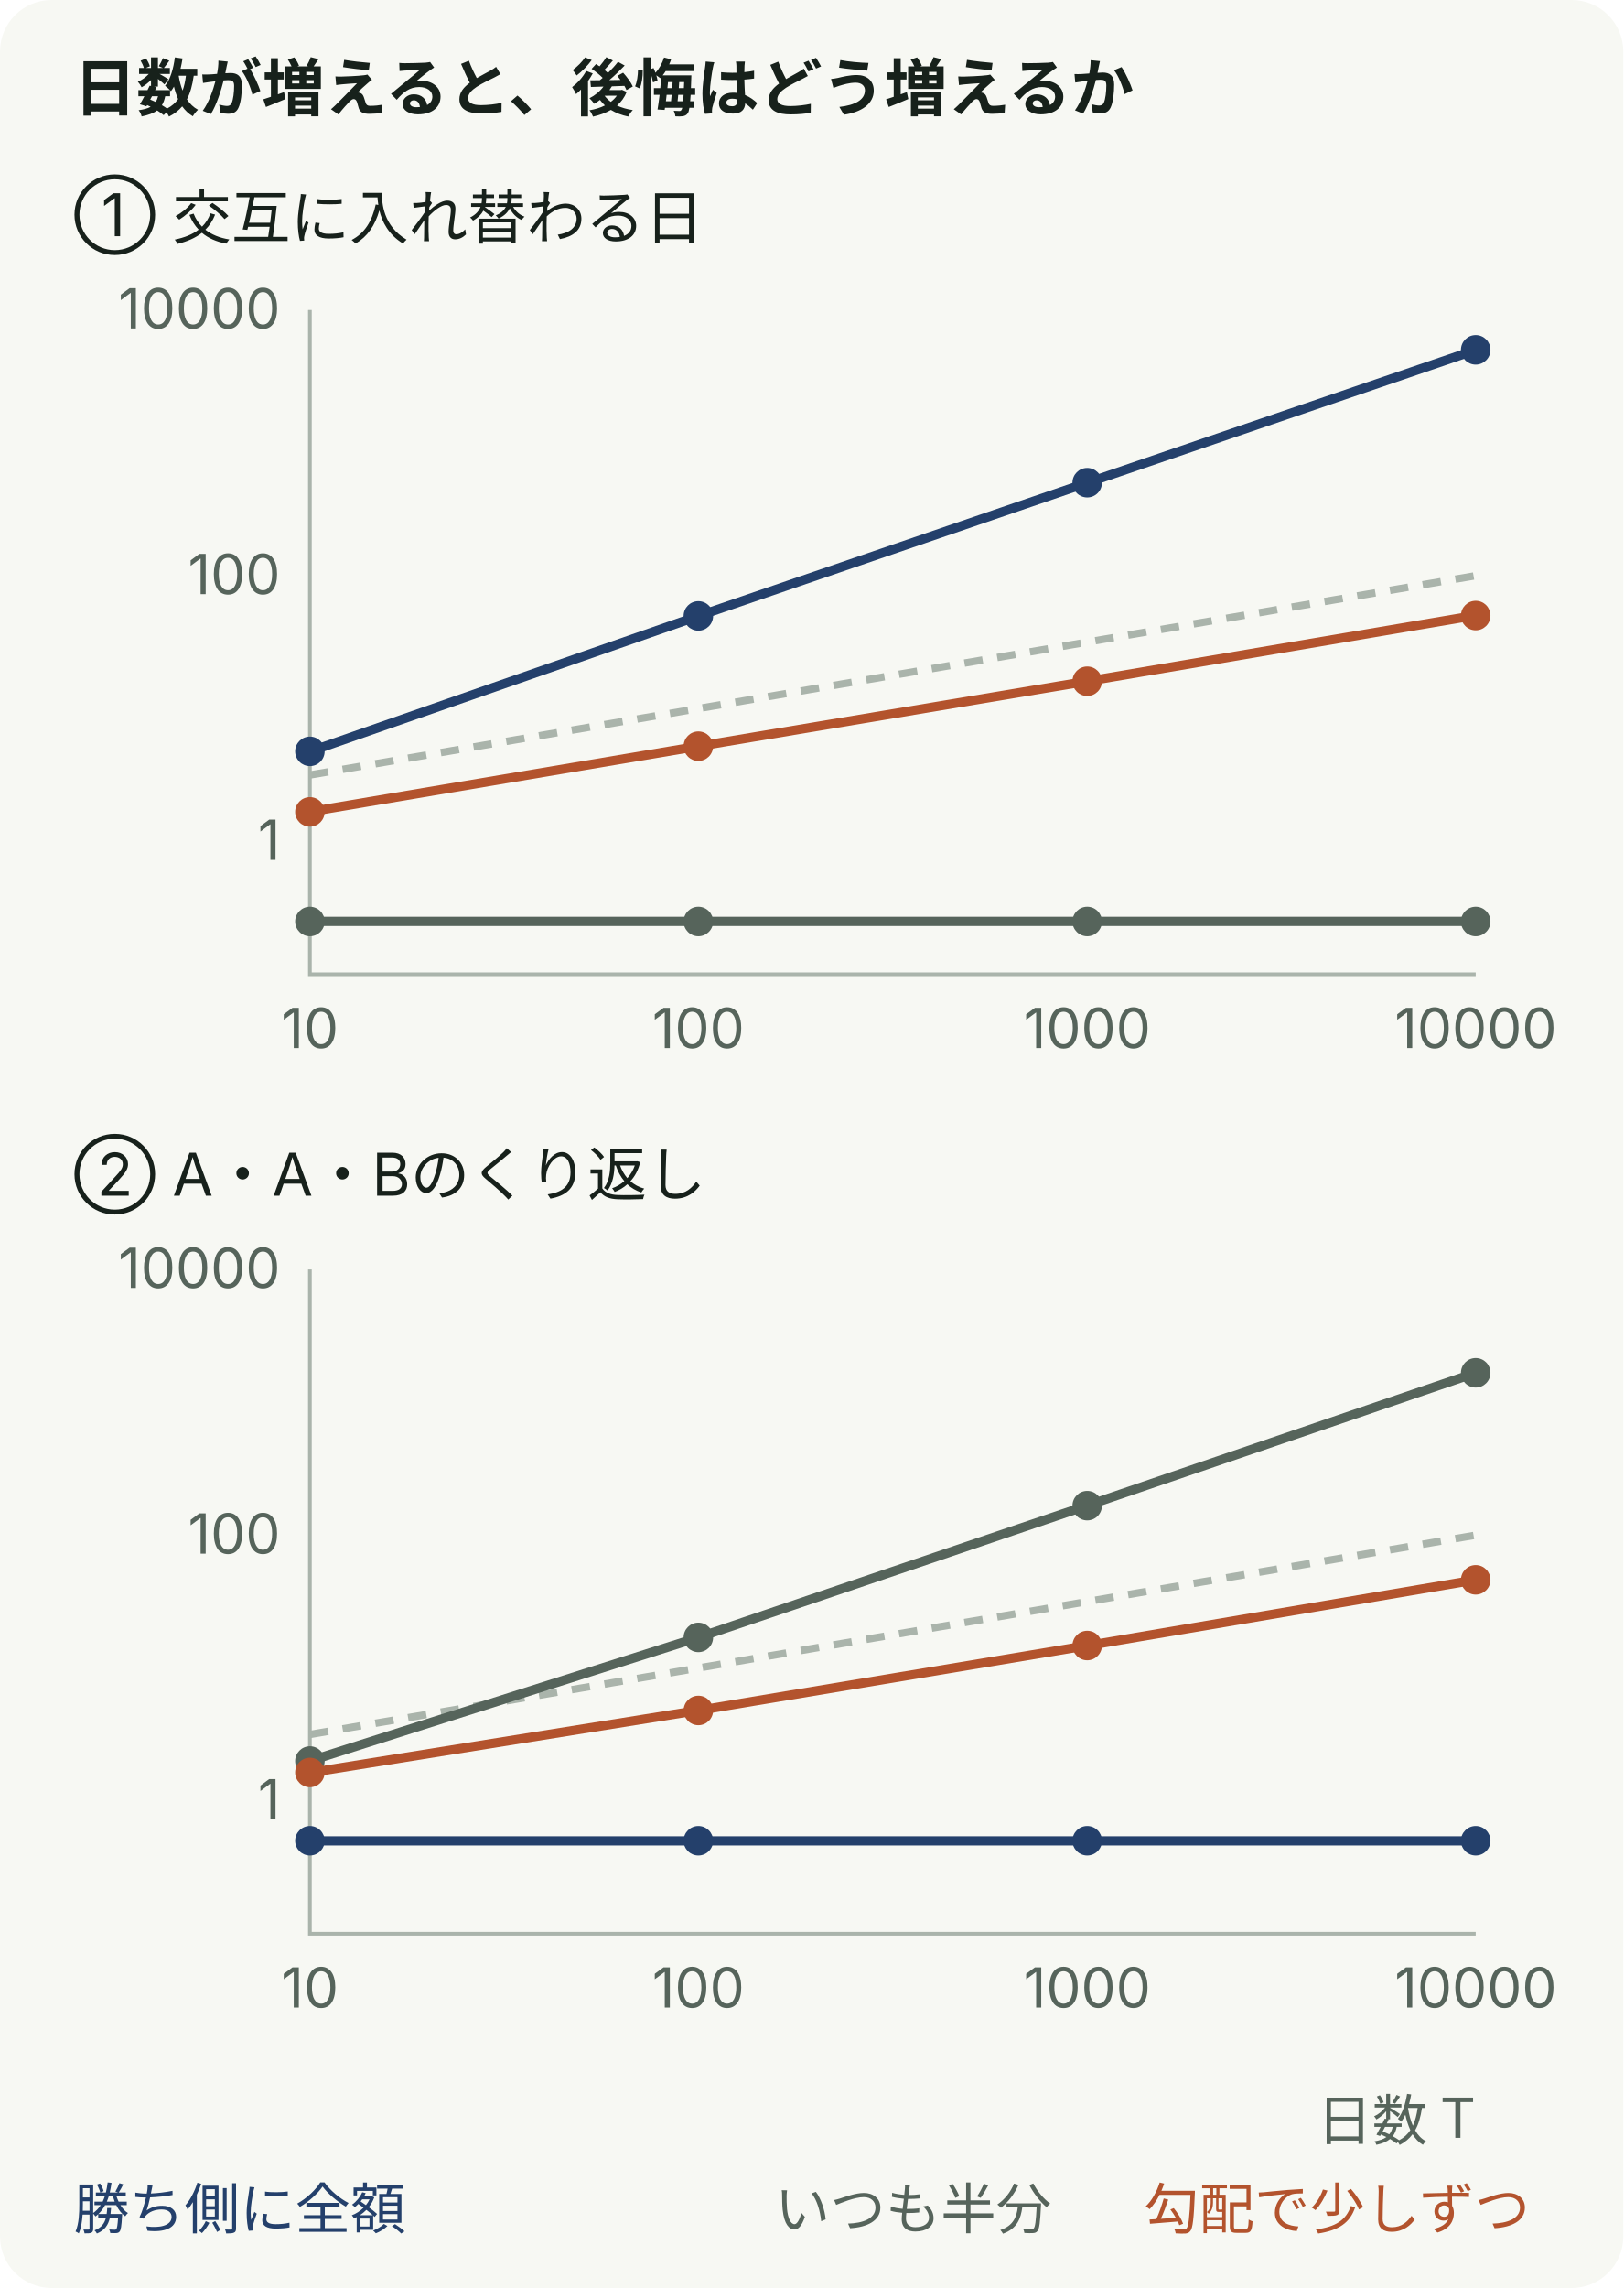
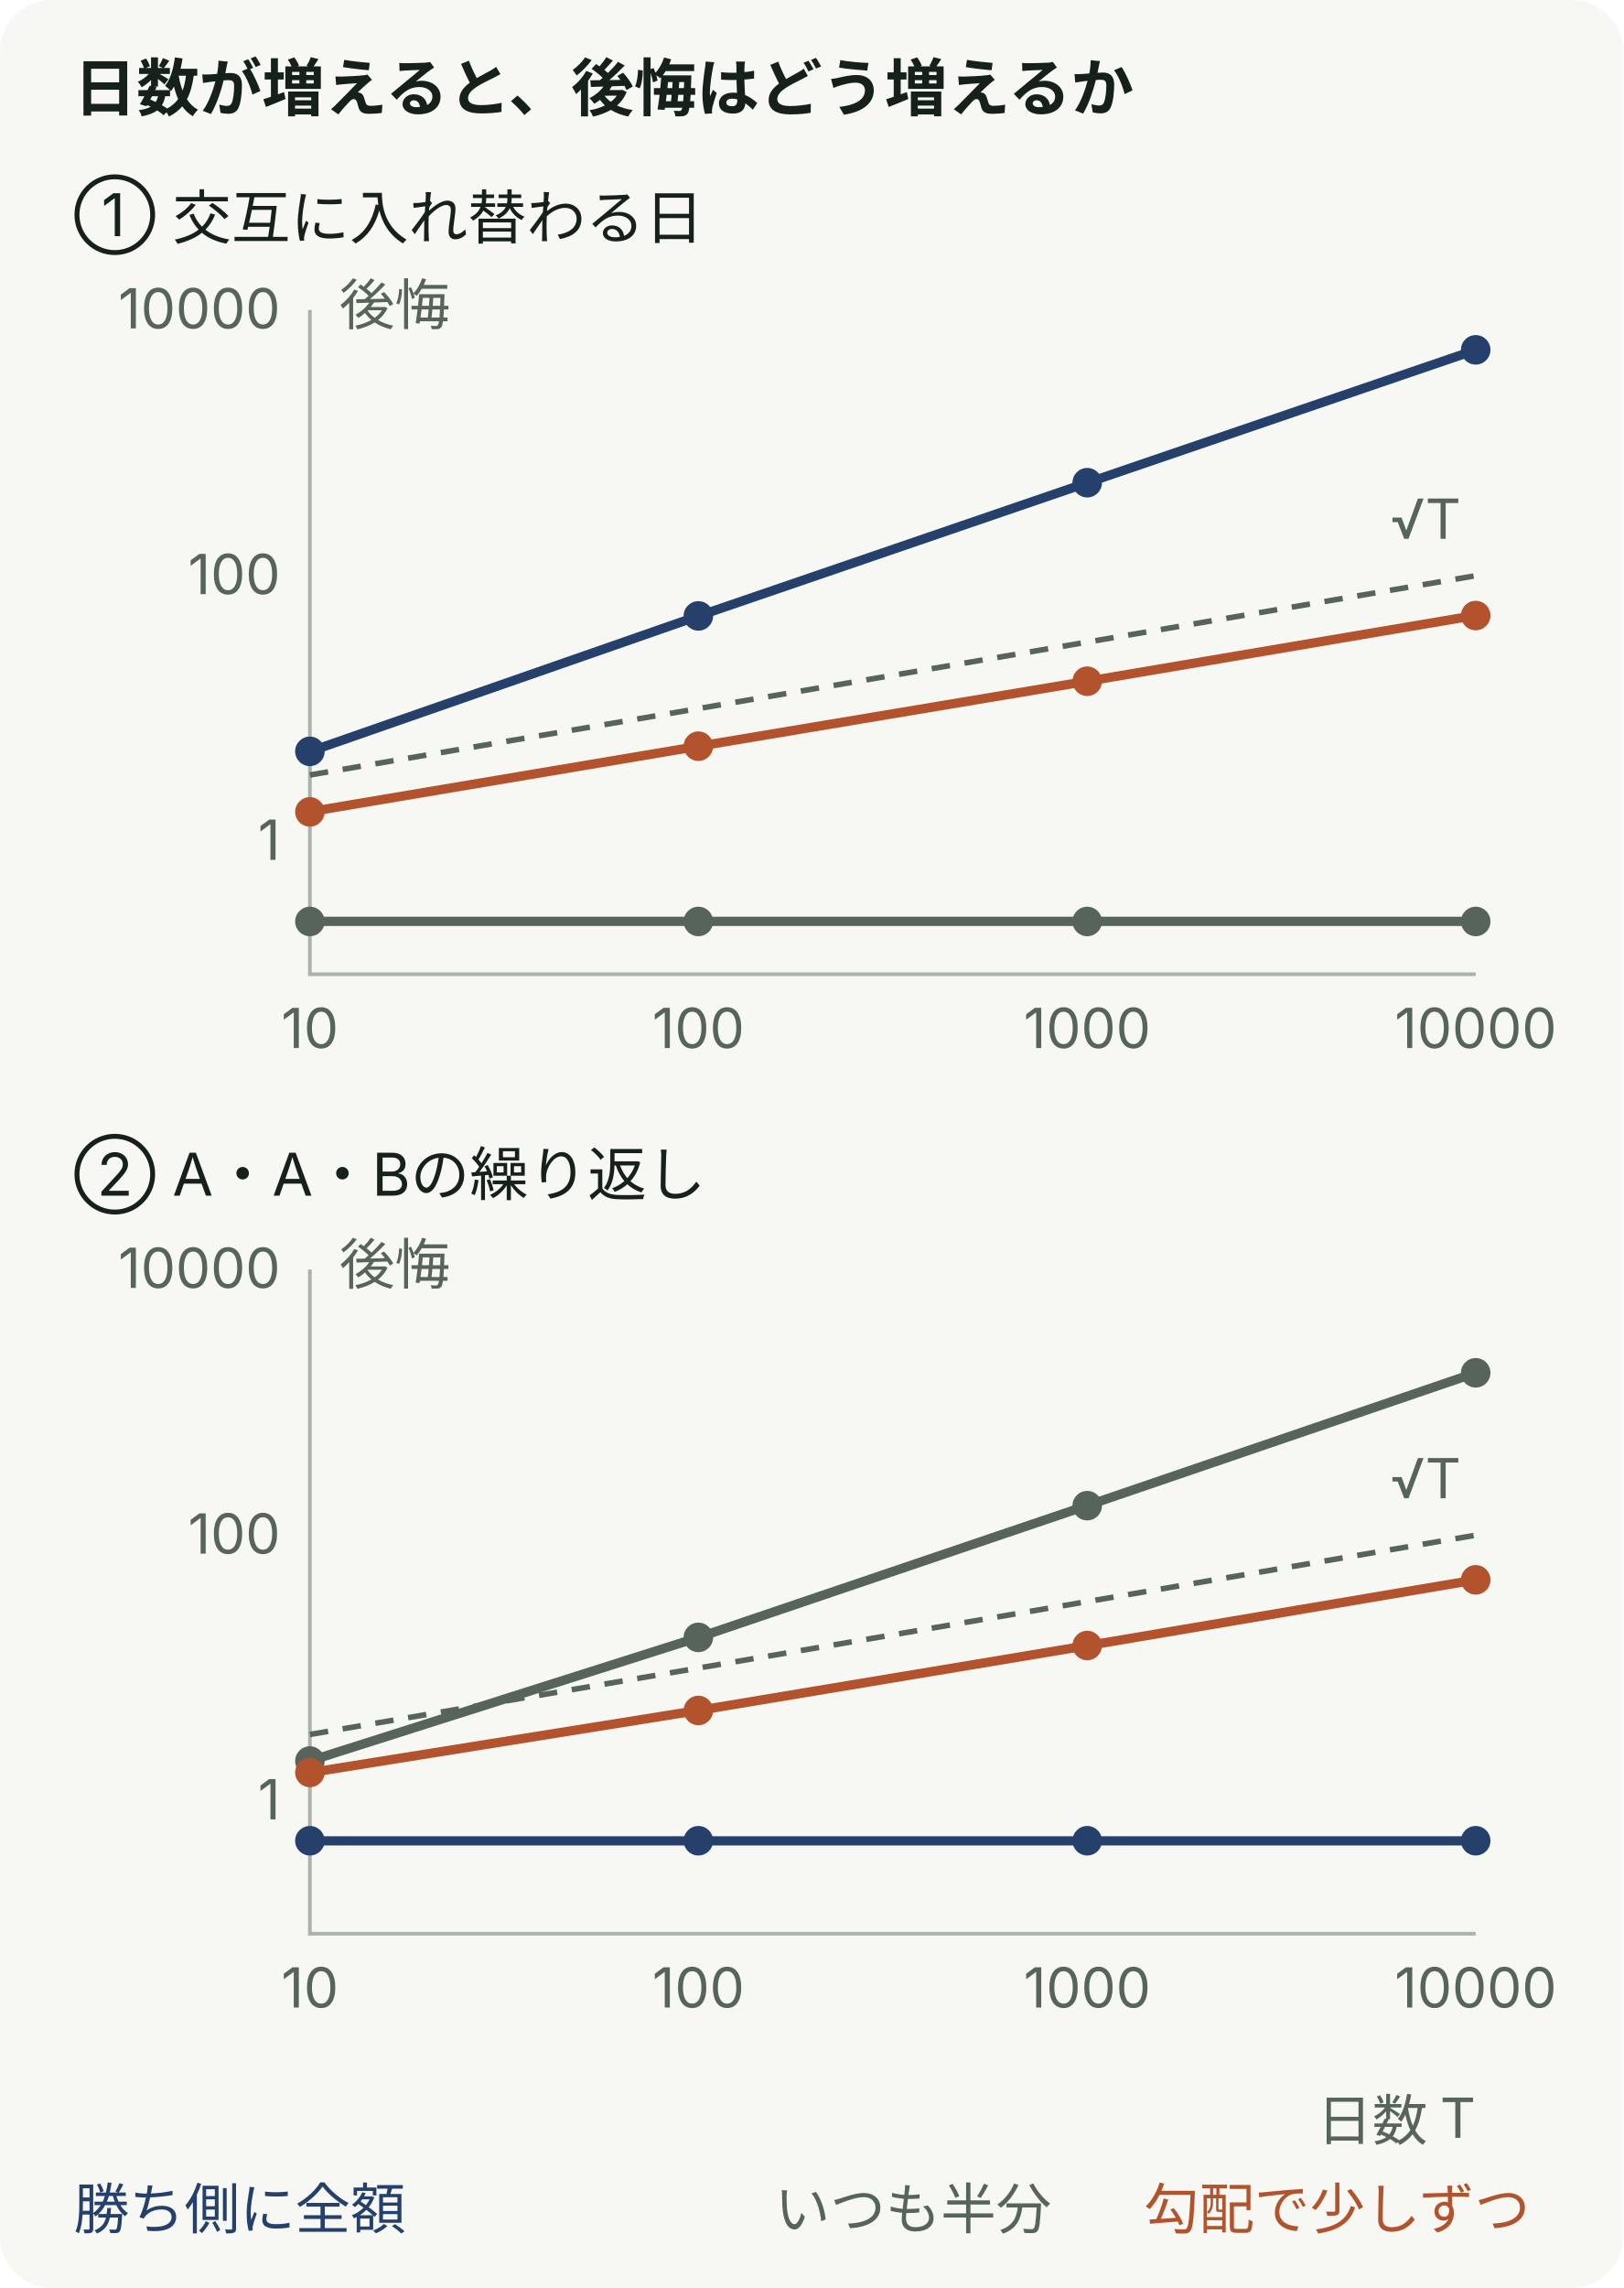
<svg xmlns="http://www.w3.org/2000/svg" width="440" height="620" viewBox="0 0 440 620" role="img" aria-labelledby="figure-title figure-description">
  <style>text{font-family:system-ui,-apple-system,'Segoe UI',sans-serif;font-size:16px;fill:#17211b}.title{font-size:17px;font-weight:700}.tick{font-size:15px;fill:#56645b}.note{fill:#315c48}</style>
  <rect width="440" height="620" rx="14" fill="#f7f8f3" />
  <text x="20" y="30" class="title">日数が増えると、後悔はどう増えるか</text>
  <text x="20.0" y="64.0">① 交互に入れ替わる日</text>
  <path d="M84 84V264H400" fill="none" stroke="#aab4ab" />
  <text x="76.0" y="233.0" class="tick" text-anchor="end">1</text>
  <text x="76.0" y="161.0" class="tick" text-anchor="end">100</text>
  <text x="76.0" y="89.0" class="tick" text-anchor="end">10000</text>
  <text x="84.0" y="284.0" class="tick" text-anchor="middle">10</text>
  <text x="189.3" y="284.0" class="tick" text-anchor="middle">100</text>
  <text x="294.7" y="284.0" class="tick" text-anchor="middle">1000</text>
  <text x="400.0" y="284.0" class="tick" text-anchor="middle">10000</text>
-   <polyline points="84.00,210.00 189.33,192.00 294.67,174.00 400.00,156.00" fill="none" stroke="#aab4ab" stroke-width="2" stroke-linejoin="round" stroke-dasharray="5 4" />
+   <polyline points="84.00,210.00 189.33,192.00 294.67,174.00 400.00,156.00" fill="none" stroke="#56645b" stroke-width="1.5" stroke-linejoin="round" stroke-dasharray="5 4" />
+   <text x="396.0" y="146.0" class="tick" text-anchor="end">√T</text>
+   <text x="92.0" y="88.0" class="tick">後悔</text>
  <polyline points="84.00,203.64 189.33,166.92 294.67,130.84 400.00,94.84" fill="none" stroke="#24406b" stroke-width="2.5" stroke-linejoin="round" />
  <circle cx="84.0" cy="203.6" r="4" fill="#24406b" />
  <circle cx="189.3" cy="166.9" r="4" fill="#24406b" />
  <circle cx="294.7" cy="130.8" r="4" fill="#24406b" />
  <circle cx="400.0" cy="94.8" r="4" fill="#24406b" />
  <polyline points="84.00,249.67 189.33,249.67 294.67,249.67 400.00,249.67" fill="none" stroke="#56645b" stroke-width="2.5" stroke-linejoin="round" />
  <circle cx="84.0" cy="249.7" r="4" fill="#56645b" />
  <circle cx="189.3" cy="249.7" r="4" fill="#56645b" />
  <circle cx="294.7" cy="249.7" r="4" fill="#56645b" />
  <circle cx="400.0" cy="249.7" r="4" fill="#56645b" />
  <polyline points="84.00,219.95 189.33,202.22 294.67,184.61 400.00,166.76" fill="none" stroke="#b3532d" stroke-width="2.5" stroke-linejoin="round" />
  <circle cx="84.0" cy="220.0" r="4" fill="#b3532d" />
  <circle cx="189.3" cy="202.2" r="4" fill="#b3532d" />
  <circle cx="294.7" cy="184.6" r="4" fill="#b3532d" />
  <circle cx="400.0" cy="166.8" r="4" fill="#b3532d" />
-   <text x="20.0" y="324.0">② A・A・Bのくり返し</text>
+   <text x="20.0" y="324.0">② A・A・Bの繰り返し</text>
  <path d="M84 344V524H400" fill="none" stroke="#aab4ab" />
  <text x="76.0" y="493.0" class="tick" text-anchor="end">1</text>
  <text x="76.0" y="421.0" class="tick" text-anchor="end">100</text>
  <text x="76.0" y="349.0" class="tick" text-anchor="end">10000</text>
  <text x="84.0" y="544.0" class="tick" text-anchor="middle">10</text>
  <text x="189.3" y="544.0" class="tick" text-anchor="middle">100</text>
  <text x="294.7" y="544.0" class="tick" text-anchor="middle">1000</text>
  <text x="400.0" y="544.0" class="tick" text-anchor="middle">10000</text>
-   <polyline points="84.00,470.00 189.33,452.00 294.67,434.00 400.00,416.00" fill="none" stroke="#aab4ab" stroke-width="2" stroke-linejoin="round" stroke-dasharray="5 4" />
+   <polyline points="84.00,470.00 189.33,452.00 294.67,434.00 400.00,416.00" fill="none" stroke="#56645b" stroke-width="1.5" stroke-linejoin="round" stroke-dasharray="5 4" />
+   <text x="396.0" y="406.0" class="tick" text-anchor="end">√T</text>
+   <text x="92.0" y="348.0" class="tick">後悔</text>
  <polyline points="84.00,498.84 189.33,498.84 294.67,498.84 400.00,498.84" fill="none" stroke="#24406b" stroke-width="2.5" stroke-linejoin="round" />
  <circle cx="84.0" cy="498.8" r="4" fill="#24406b" />
  <circle cx="189.3" cy="498.8" r="4" fill="#24406b" />
  <circle cx="294.7" cy="498.8" r="4" fill="#24406b" />
  <circle cx="400.0" cy="498.8" r="4" fill="#24406b" />
  <polyline points="84.00,477.16 189.33,443.70 294.67,407.98 400.00,372.01" fill="none" stroke="#56645b" stroke-width="2.5" stroke-linejoin="round" />
  <circle cx="84.0" cy="477.2" r="4" fill="#56645b" />
  <circle cx="189.3" cy="443.7" r="4" fill="#56645b" />
  <circle cx="294.7" cy="408.0" r="4" fill="#56645b" />
  <circle cx="400.0" cy="372.0" r="4" fill="#56645b" />
  <polyline points="84.00,480.34 189.33,463.48 294.67,445.94 400.00,428.11" fill="none" stroke="#b3532d" stroke-width="2.5" stroke-linejoin="round" />
  <circle cx="84.0" cy="480.3" r="4" fill="#b3532d" />
  <circle cx="189.3" cy="463.5" r="4" fill="#b3532d" />
  <circle cx="294.7" cy="445.9" r="4" fill="#b3532d" />
  <circle cx="400.0" cy="428.1" r="4" fill="#b3532d" />
  <text style="fill:#24406b" x="20.0" y="604.0" class="tick">勝ち側に全額</text>
  <text style="fill:#56645b" x="210.0" y="604.0" class="tick">いつも半分</text>
  <text style="fill:#b3532d" x="310.0" y="604.0" class="tick">勾配で少しずつ</text>
  <text x="400.0" y="580.0" class="tick" text-anchor="end">日数 T</text>
</svg>
